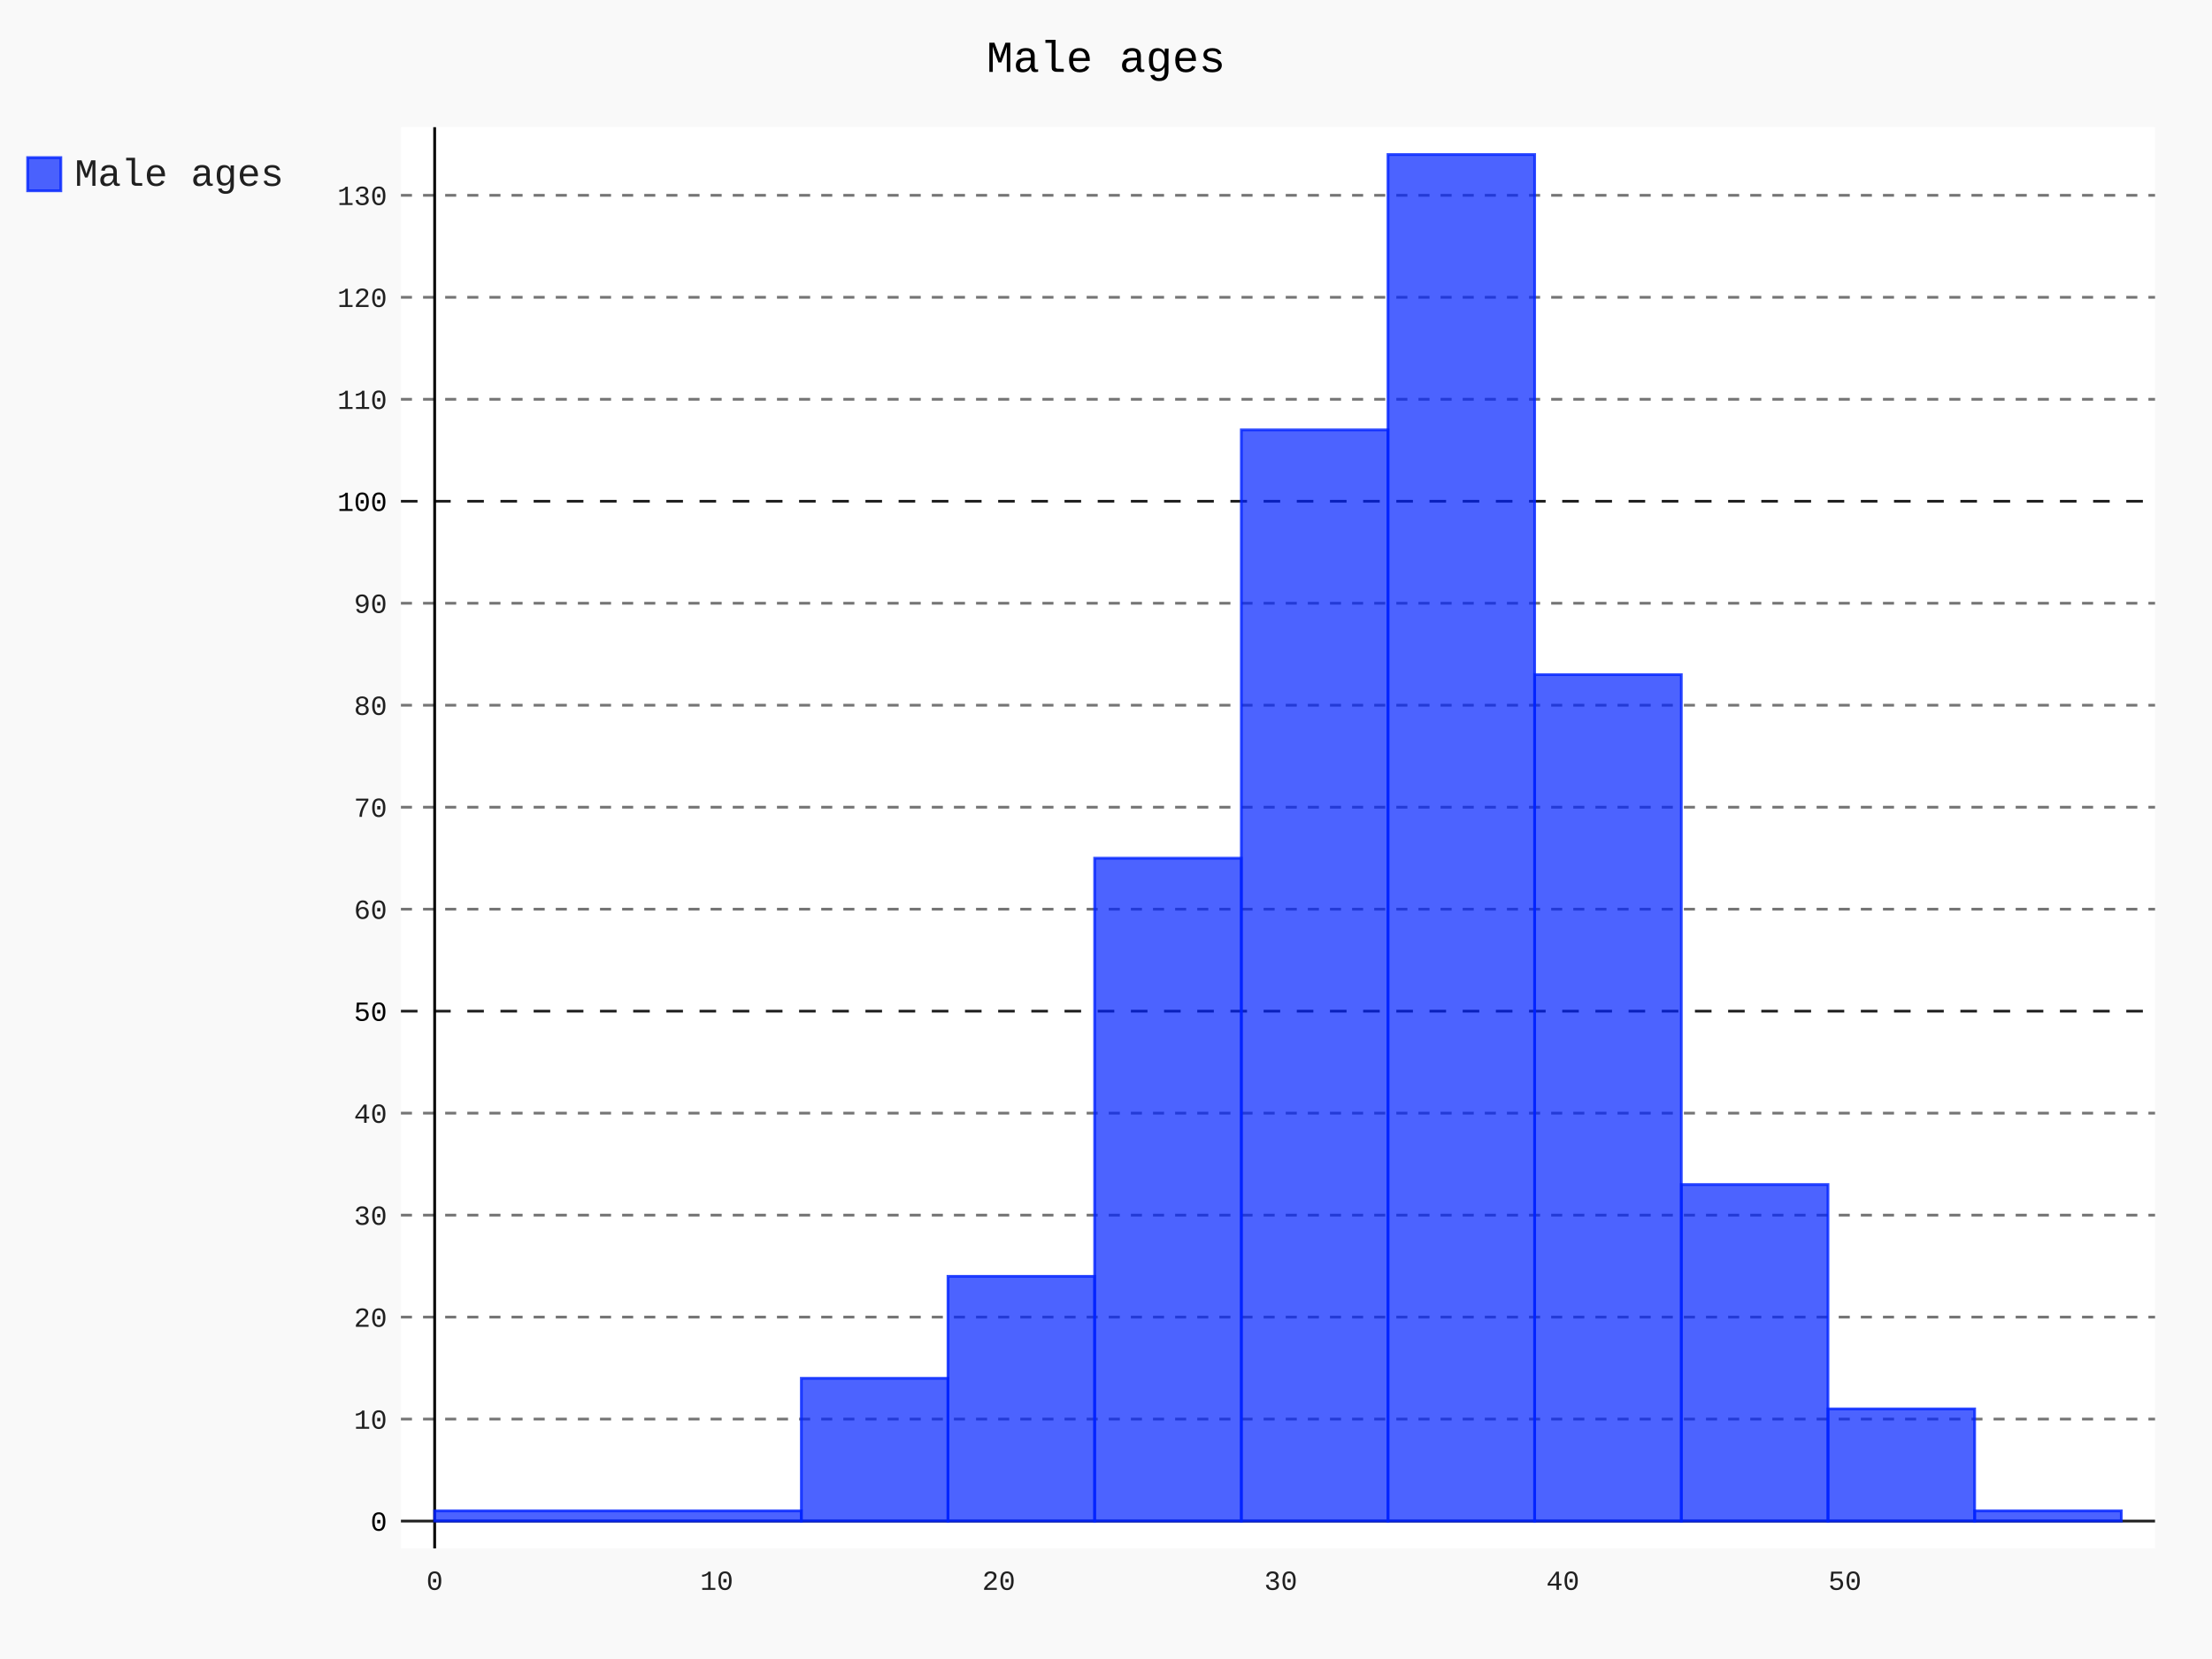
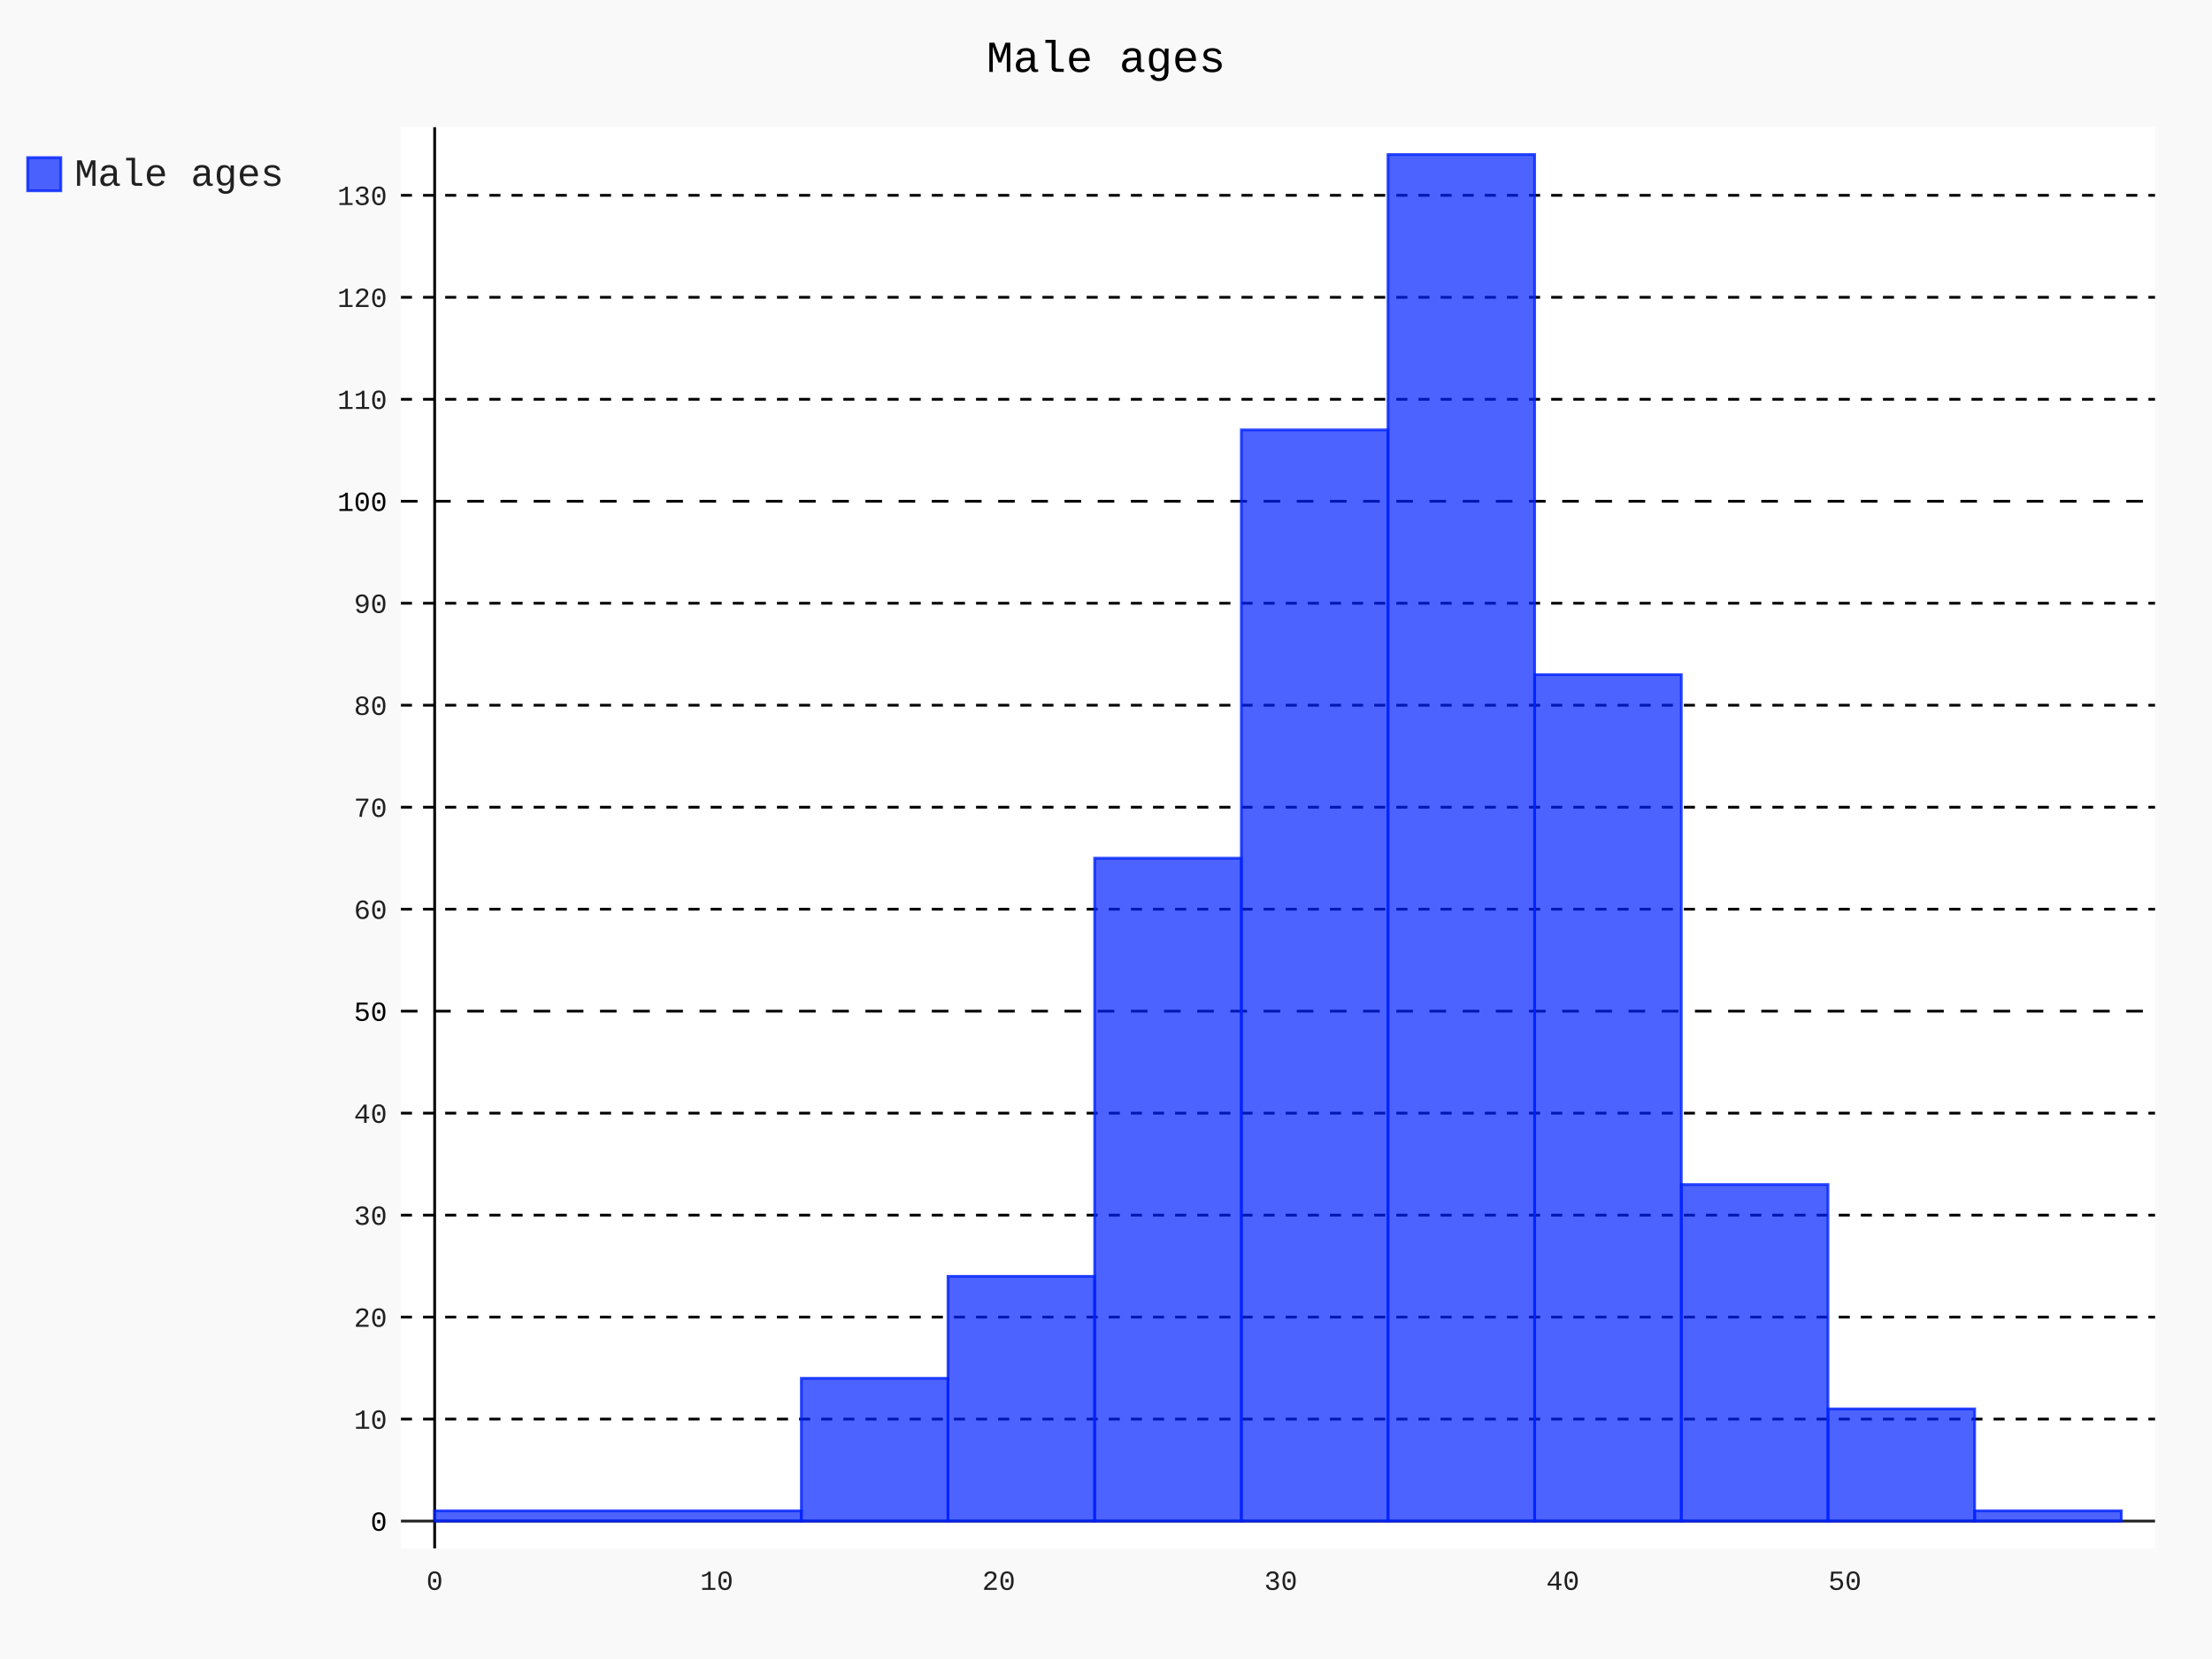
- <svg xmlns="http://www.w3.org/2000/svg" id="chart-afb8029c-ce5f-4a98-b4df-f556bda4cc20" class="pygal-chart" viewBox="0 0 800 600">
+ <svg xmlns="http://www.w3.org/2000/svg" id="chart-a7b88f21-8b27-4c8d-9e3f-b1b7ee079ca6" class="pygal-chart" viewBox="0 0 800 600">
  <defs>
-     <style type="text/css">#chart-afb8029c-ce5f-4a98-b4df-f556bda4cc20{-webkit-user-select:none;-webkit-font-smoothing:antialiased;font-family:Consolas,"Liberation Mono",Menlo,Courier,monospace}#chart-afb8029c-ce5f-4a98-b4df-f556bda4cc20 .title{font-family:Consolas,"Liberation Mono",Menlo,Courier,monospace;font-size:16px}#chart-afb8029c-ce5f-4a98-b4df-f556bda4cc20 .legends .legend text{font-family:Consolas,"Liberation Mono",Menlo,Courier,monospace;font-size:14px}#chart-afb8029c-ce5f-4a98-b4df-f556bda4cc20 .axis text{font-family:Consolas,"Liberation Mono",Menlo,Courier,monospace;font-size:10px}#chart-afb8029c-ce5f-4a98-b4df-f556bda4cc20 .axis text.major{font-family:Consolas,"Liberation Mono",Menlo,Courier,monospace;font-size:10px}#chart-afb8029c-ce5f-4a98-b4df-f556bda4cc20 .text-overlay text.value{font-family:Consolas,"Liberation Mono",Menlo,Courier,monospace;font-size:16px}#chart-afb8029c-ce5f-4a98-b4df-f556bda4cc20 .text-overlay text.label{font-family:Consolas,"Liberation Mono",Menlo,Courier,monospace;font-size:10px}#chart-afb8029c-ce5f-4a98-b4df-f556bda4cc20 .tooltip{font-family:Consolas,"Liberation Mono",Menlo,Courier,monospace;font-size:14px}#chart-afb8029c-ce5f-4a98-b4df-f556bda4cc20 text.no_data{font-family:Consolas,"Liberation Mono",Menlo,Courier,monospace;font-size:64px}
- #chart-afb8029c-ce5f-4a98-b4df-f556bda4cc20{background-color:rgba(249,249,249,1)}#chart-afb8029c-ce5f-4a98-b4df-f556bda4cc20 path,#chart-afb8029c-ce5f-4a98-b4df-f556bda4cc20 line,#chart-afb8029c-ce5f-4a98-b4df-f556bda4cc20 rect,#chart-afb8029c-ce5f-4a98-b4df-f556bda4cc20 circle{-webkit-transition:150ms;-moz-transition:150ms;transition:150ms}#chart-afb8029c-ce5f-4a98-b4df-f556bda4cc20 .graph &gt; .background{fill:rgba(249,249,249,1)}#chart-afb8029c-ce5f-4a98-b4df-f556bda4cc20 .plot &gt; .background{fill:rgba(255,255,255,1)}#chart-afb8029c-ce5f-4a98-b4df-f556bda4cc20 .graph{fill:rgba(0,0,0,.87)}#chart-afb8029c-ce5f-4a98-b4df-f556bda4cc20 text.no_data{fill:rgba(0,0,0,1)}#chart-afb8029c-ce5f-4a98-b4df-f556bda4cc20 .title{fill:rgba(0,0,0,1)}#chart-afb8029c-ce5f-4a98-b4df-f556bda4cc20 .legends .legend text{fill:rgba(0,0,0,.87)}#chart-afb8029c-ce5f-4a98-b4df-f556bda4cc20 .legends .legend:hover text{fill:rgba(0,0,0,1)}#chart-afb8029c-ce5f-4a98-b4df-f556bda4cc20 .axis .line{stroke:rgba(0,0,0,1)}#chart-afb8029c-ce5f-4a98-b4df-f556bda4cc20 .axis .guide.line{stroke:rgba(0,0,0,.54)}#chart-afb8029c-ce5f-4a98-b4df-f556bda4cc20 .axis .major.line{stroke:rgba(0,0,0,.87)}#chart-afb8029c-ce5f-4a98-b4df-f556bda4cc20 .axis text.major{fill:rgba(0,0,0,1)}#chart-afb8029c-ce5f-4a98-b4df-f556bda4cc20 .axis.y .guides:hover .guide.line,#chart-afb8029c-ce5f-4a98-b4df-f556bda4cc20 .line-graph .axis.x .guides:hover .guide.line,#chart-afb8029c-ce5f-4a98-b4df-f556bda4cc20 .stackedline-graph .axis.x .guides:hover .guide.line,#chart-afb8029c-ce5f-4a98-b4df-f556bda4cc20 .xy-graph .axis.x .guides:hover .guide.line{stroke:rgba(0,0,0,1)}#chart-afb8029c-ce5f-4a98-b4df-f556bda4cc20 .axis .guides:hover text{fill:rgba(0,0,0,1)}#chart-afb8029c-ce5f-4a98-b4df-f556bda4cc20 .reactive{fill-opacity:.7;stroke-opacity:.8}#chart-afb8029c-ce5f-4a98-b4df-f556bda4cc20 .ci{stroke:rgba(0,0,0,.87)}#chart-afb8029c-ce5f-4a98-b4df-f556bda4cc20 .reactive.active,#chart-afb8029c-ce5f-4a98-b4df-f556bda4cc20 .active .reactive{fill-opacity:.8;stroke-opacity:.9;stroke-width:4}#chart-afb8029c-ce5f-4a98-b4df-f556bda4cc20 .ci .reactive.active{stroke-width:1.5}#chart-afb8029c-ce5f-4a98-b4df-f556bda4cc20 .series text{fill:rgba(0,0,0,1)}#chart-afb8029c-ce5f-4a98-b4df-f556bda4cc20 .tooltip rect{fill:rgba(255,255,255,1);stroke:rgba(0,0,0,1);-webkit-transition:opacity 150ms;-moz-transition:opacity 150ms;transition:opacity 150ms}#chart-afb8029c-ce5f-4a98-b4df-f556bda4cc20 .tooltip .label{fill:rgba(0,0,0,.87)}#chart-afb8029c-ce5f-4a98-b4df-f556bda4cc20 .tooltip .label{fill:rgba(0,0,0,.87)}#chart-afb8029c-ce5f-4a98-b4df-f556bda4cc20 .tooltip .legend{font-size:.8em;fill:rgba(0,0,0,.54)}#chart-afb8029c-ce5f-4a98-b4df-f556bda4cc20 .tooltip .x_label{font-size:.6em;fill:rgba(0,0,0,1)}#chart-afb8029c-ce5f-4a98-b4df-f556bda4cc20 .tooltip .xlink{font-size:.5em;text-decoration:underline}#chart-afb8029c-ce5f-4a98-b4df-f556bda4cc20 .tooltip .value{font-size:1.5em}#chart-afb8029c-ce5f-4a98-b4df-f556bda4cc20 .bound{font-size:.5em}#chart-afb8029c-ce5f-4a98-b4df-f556bda4cc20 .max-value{font-size:.75em;fill:rgba(0,0,0,.54)}#chart-afb8029c-ce5f-4a98-b4df-f556bda4cc20 .map-element{fill:rgba(255,255,255,1);stroke:rgba(0,0,0,.54) !important}#chart-afb8029c-ce5f-4a98-b4df-f556bda4cc20 .map-element .reactive{fill-opacity:inherit;stroke-opacity:inherit}#chart-afb8029c-ce5f-4a98-b4df-f556bda4cc20 .color-0,#chart-afb8029c-ce5f-4a98-b4df-f556bda4cc20 .color-0 a:visited{stroke:#0022FF;fill:#0022FF}#chart-afb8029c-ce5f-4a98-b4df-f556bda4cc20 .text-overlay .color-0 text{fill:black}
- #chart-afb8029c-ce5f-4a98-b4df-f556bda4cc20 text.no_data{text-anchor:middle}#chart-afb8029c-ce5f-4a98-b4df-f556bda4cc20 .guide.line{fill:none}#chart-afb8029c-ce5f-4a98-b4df-f556bda4cc20 .centered{text-anchor:middle}#chart-afb8029c-ce5f-4a98-b4df-f556bda4cc20 .title{text-anchor:middle}#chart-afb8029c-ce5f-4a98-b4df-f556bda4cc20 .legends .legend text{fill-opacity:1}#chart-afb8029c-ce5f-4a98-b4df-f556bda4cc20 .axis.x text{text-anchor:middle}#chart-afb8029c-ce5f-4a98-b4df-f556bda4cc20 .axis.x:not(.web) text[transform]{text-anchor:start}#chart-afb8029c-ce5f-4a98-b4df-f556bda4cc20 .axis.x:not(.web) text[transform].backwards{text-anchor:end}#chart-afb8029c-ce5f-4a98-b4df-f556bda4cc20 .axis.y text{text-anchor:end}#chart-afb8029c-ce5f-4a98-b4df-f556bda4cc20 .axis.y text[transform].backwards{text-anchor:start}#chart-afb8029c-ce5f-4a98-b4df-f556bda4cc20 .axis.y2 text{text-anchor:start}#chart-afb8029c-ce5f-4a98-b4df-f556bda4cc20 .axis.y2 text[transform].backwards{text-anchor:end}#chart-afb8029c-ce5f-4a98-b4df-f556bda4cc20 .axis .guide.line{stroke-dasharray:4,4}#chart-afb8029c-ce5f-4a98-b4df-f556bda4cc20 .axis .major.guide.line{stroke-dasharray:6,6}#chart-afb8029c-ce5f-4a98-b4df-f556bda4cc20 .horizontal .axis.y .guide.line,#chart-afb8029c-ce5f-4a98-b4df-f556bda4cc20 .horizontal .axis.y2 .guide.line,#chart-afb8029c-ce5f-4a98-b4df-f556bda4cc20 .vertical .axis.x .guide.line{opacity:0}#chart-afb8029c-ce5f-4a98-b4df-f556bda4cc20 .horizontal .axis.always_show .guide.line,#chart-afb8029c-ce5f-4a98-b4df-f556bda4cc20 .vertical .axis.always_show .guide.line{opacity:1 !important}#chart-afb8029c-ce5f-4a98-b4df-f556bda4cc20 .axis.y .guides:hover .guide.line,#chart-afb8029c-ce5f-4a98-b4df-f556bda4cc20 .axis.y2 .guides:hover .guide.line,#chart-afb8029c-ce5f-4a98-b4df-f556bda4cc20 .axis.x .guides:hover .guide.line{opacity:1}#chart-afb8029c-ce5f-4a98-b4df-f556bda4cc20 .axis .guides:hover text{opacity:1}#chart-afb8029c-ce5f-4a98-b4df-f556bda4cc20 .nofill{fill:none}#chart-afb8029c-ce5f-4a98-b4df-f556bda4cc20 .subtle-fill{fill-opacity:.2}#chart-afb8029c-ce5f-4a98-b4df-f556bda4cc20 .dot{stroke-width:1px;fill-opacity:1}#chart-afb8029c-ce5f-4a98-b4df-f556bda4cc20 .dot.active{stroke-width:5px}#chart-afb8029c-ce5f-4a98-b4df-f556bda4cc20 .dot.negative{fill:transparent}#chart-afb8029c-ce5f-4a98-b4df-f556bda4cc20 text,#chart-afb8029c-ce5f-4a98-b4df-f556bda4cc20 tspan{stroke:none !important}#chart-afb8029c-ce5f-4a98-b4df-f556bda4cc20 .series text.active{opacity:1}#chart-afb8029c-ce5f-4a98-b4df-f556bda4cc20 .tooltip rect{fill-opacity:.95;stroke-width:.5}#chart-afb8029c-ce5f-4a98-b4df-f556bda4cc20 .tooltip text{fill-opacity:1}#chart-afb8029c-ce5f-4a98-b4df-f556bda4cc20 .showable{visibility:hidden}#chart-afb8029c-ce5f-4a98-b4df-f556bda4cc20 .showable.shown{visibility:visible}#chart-afb8029c-ce5f-4a98-b4df-f556bda4cc20 .gauge-background{fill:rgba(229,229,229,1);stroke:none}#chart-afb8029c-ce5f-4a98-b4df-f556bda4cc20 .bg-lines{stroke:rgba(249,249,249,1);stroke-width:2px}</style>
+     <style type="text/css">#chart-a7b88f21-8b27-4c8d-9e3f-b1b7ee079ca6{-webkit-user-select:none;-webkit-font-smoothing:antialiased;font-family:Consolas,"Liberation Mono",Menlo,Courier,monospace}#chart-a7b88f21-8b27-4c8d-9e3f-b1b7ee079ca6 .title{font-family:Consolas,"Liberation Mono",Menlo,Courier,monospace;font-size:16px}#chart-a7b88f21-8b27-4c8d-9e3f-b1b7ee079ca6 .legends .legend text{font-family:Consolas,"Liberation Mono",Menlo,Courier,monospace;font-size:14px}#chart-a7b88f21-8b27-4c8d-9e3f-b1b7ee079ca6 .axis text{font-family:Consolas,"Liberation Mono",Menlo,Courier,monospace;font-size:10px}#chart-a7b88f21-8b27-4c8d-9e3f-b1b7ee079ca6 .axis text.major{font-family:Consolas,"Liberation Mono",Menlo,Courier,monospace;font-size:10px}#chart-a7b88f21-8b27-4c8d-9e3f-b1b7ee079ca6 .text-overlay text.value{font-family:Consolas,"Liberation Mono",Menlo,Courier,monospace;font-size:16px}#chart-a7b88f21-8b27-4c8d-9e3f-b1b7ee079ca6 .text-overlay text.label{font-family:Consolas,"Liberation Mono",Menlo,Courier,monospace;font-size:10px}#chart-a7b88f21-8b27-4c8d-9e3f-b1b7ee079ca6 .tooltip{font-family:Consolas,"Liberation Mono",Menlo,Courier,monospace;font-size:14px}#chart-a7b88f21-8b27-4c8d-9e3f-b1b7ee079ca6 text.no_data{font-family:Consolas,"Liberation Mono",Menlo,Courier,monospace;font-size:64px}
+ #chart-a7b88f21-8b27-4c8d-9e3f-b1b7ee079ca6{background-color:rgba(249,249,249,1)}#chart-a7b88f21-8b27-4c8d-9e3f-b1b7ee079ca6 path,#chart-a7b88f21-8b27-4c8d-9e3f-b1b7ee079ca6 line,#chart-a7b88f21-8b27-4c8d-9e3f-b1b7ee079ca6 rect,#chart-a7b88f21-8b27-4c8d-9e3f-b1b7ee079ca6 circle{-webkit-transition:150ms;-moz-transition:150ms;transition:150ms}#chart-a7b88f21-8b27-4c8d-9e3f-b1b7ee079ca6 .graph &gt; .background{fill:rgba(249,249,249,1)}#chart-a7b88f21-8b27-4c8d-9e3f-b1b7ee079ca6 .plot &gt; .background{fill:rgba(255,255,255,1)}#chart-a7b88f21-8b27-4c8d-9e3f-b1b7ee079ca6 .graph{fill:rgba(0,0,0,.87)}#chart-a7b88f21-8b27-4c8d-9e3f-b1b7ee079ca6 text.no_data{fill:rgba(0,0,0,1)}#chart-a7b88f21-8b27-4c8d-9e3f-b1b7ee079ca6 .title{fill:rgba(0,0,0,1)}#chart-a7b88f21-8b27-4c8d-9e3f-b1b7ee079ca6 .legends .legend text{fill:rgba(0,0,0,.87)}#chart-a7b88f21-8b27-4c8d-9e3f-b1b7ee079ca6 .legends .legend:hover text{fill:rgba(0,0,0,1)}#chart-a7b88f21-8b27-4c8d-9e3f-b1b7ee079ca6 .axis .line{stroke:rgba(0,0,0,1)}#chart-a7b88f21-8b27-4c8d-9e3f-b1b7ee079ca6 .axis .guide.line{stroke:rgba(0,0,0,.54)}#chart-a7b88f21-8b27-4c8d-9e3f-b1b7ee079ca6 .axis .major.line{stroke:rgba(0,0,0,.87)}#chart-a7b88f21-8b27-4c8d-9e3f-b1b7ee079ca6 .axis text.major{fill:rgba(0,0,0,1)}#chart-a7b88f21-8b27-4c8d-9e3f-b1b7ee079ca6 .axis.y .guides:hover .guide.line,#chart-a7b88f21-8b27-4c8d-9e3f-b1b7ee079ca6 .line-graph .axis.x .guides:hover .guide.line,#chart-a7b88f21-8b27-4c8d-9e3f-b1b7ee079ca6 .stackedline-graph .axis.x .guides:hover .guide.line,#chart-a7b88f21-8b27-4c8d-9e3f-b1b7ee079ca6 .xy-graph .axis.x .guides:hover .guide.line{stroke:rgba(0,0,0,1)}#chart-a7b88f21-8b27-4c8d-9e3f-b1b7ee079ca6 .axis .guides:hover text{fill:rgba(0,0,0,1)}#chart-a7b88f21-8b27-4c8d-9e3f-b1b7ee079ca6 .reactive{fill-opacity:.7;stroke-opacity:.8;stroke-width:1}#chart-a7b88f21-8b27-4c8d-9e3f-b1b7ee079ca6 .ci{stroke:rgba(0,0,0,.87)}#chart-a7b88f21-8b27-4c8d-9e3f-b1b7ee079ca6 .reactive.active,#chart-a7b88f21-8b27-4c8d-9e3f-b1b7ee079ca6 .active .reactive{fill-opacity:.8;stroke-opacity:.9;stroke-width:4}#chart-a7b88f21-8b27-4c8d-9e3f-b1b7ee079ca6 .ci .reactive.active{stroke-width:1.5}#chart-a7b88f21-8b27-4c8d-9e3f-b1b7ee079ca6 .series text{fill:rgba(0,0,0,1)}#chart-a7b88f21-8b27-4c8d-9e3f-b1b7ee079ca6 .tooltip rect{fill:rgba(255,255,255,1);stroke:rgba(0,0,0,1);-webkit-transition:opacity 150ms;-moz-transition:opacity 150ms;transition:opacity 150ms}#chart-a7b88f21-8b27-4c8d-9e3f-b1b7ee079ca6 .tooltip .label{fill:rgba(0,0,0,.87)}#chart-a7b88f21-8b27-4c8d-9e3f-b1b7ee079ca6 .tooltip .label{fill:rgba(0,0,0,.87)}#chart-a7b88f21-8b27-4c8d-9e3f-b1b7ee079ca6 .tooltip .legend{font-size:.8em;fill:rgba(0,0,0,.54)}#chart-a7b88f21-8b27-4c8d-9e3f-b1b7ee079ca6 .tooltip .x_label{font-size:.6em;fill:rgba(0,0,0,1)}#chart-a7b88f21-8b27-4c8d-9e3f-b1b7ee079ca6 .tooltip .xlink{font-size:.5em;text-decoration:underline}#chart-a7b88f21-8b27-4c8d-9e3f-b1b7ee079ca6 .tooltip .value{font-size:1.5em}#chart-a7b88f21-8b27-4c8d-9e3f-b1b7ee079ca6 .bound{font-size:.5em}#chart-a7b88f21-8b27-4c8d-9e3f-b1b7ee079ca6 .max-value{font-size:.75em;fill:rgba(0,0,0,.54)}#chart-a7b88f21-8b27-4c8d-9e3f-b1b7ee079ca6 .map-element{fill:rgba(255,255,255,1);stroke:rgba(0,0,0,.54) !important}#chart-a7b88f21-8b27-4c8d-9e3f-b1b7ee079ca6 .map-element .reactive{fill-opacity:inherit;stroke-opacity:inherit}#chart-a7b88f21-8b27-4c8d-9e3f-b1b7ee079ca6 .color-0,#chart-a7b88f21-8b27-4c8d-9e3f-b1b7ee079ca6 .color-0 a:visited{stroke:#0022FF;fill:#0022FF}#chart-a7b88f21-8b27-4c8d-9e3f-b1b7ee079ca6 .text-overlay .color-0 text{fill:black}
+ #chart-a7b88f21-8b27-4c8d-9e3f-b1b7ee079ca6 text.no_data{text-anchor:middle}#chart-a7b88f21-8b27-4c8d-9e3f-b1b7ee079ca6 .guide.line{fill:none}#chart-a7b88f21-8b27-4c8d-9e3f-b1b7ee079ca6 .centered{text-anchor:middle}#chart-a7b88f21-8b27-4c8d-9e3f-b1b7ee079ca6 .title{text-anchor:middle}#chart-a7b88f21-8b27-4c8d-9e3f-b1b7ee079ca6 .legends .legend text{fill-opacity:1}#chart-a7b88f21-8b27-4c8d-9e3f-b1b7ee079ca6 .axis.x text{text-anchor:middle}#chart-a7b88f21-8b27-4c8d-9e3f-b1b7ee079ca6 .axis.x:not(.web) text[transform]{text-anchor:start}#chart-a7b88f21-8b27-4c8d-9e3f-b1b7ee079ca6 .axis.x:not(.web) text[transform].backwards{text-anchor:end}#chart-a7b88f21-8b27-4c8d-9e3f-b1b7ee079ca6 .axis.y text{text-anchor:end}#chart-a7b88f21-8b27-4c8d-9e3f-b1b7ee079ca6 .axis.y text[transform].backwards{text-anchor:start}#chart-a7b88f21-8b27-4c8d-9e3f-b1b7ee079ca6 .axis.y2 text{text-anchor:start}#chart-a7b88f21-8b27-4c8d-9e3f-b1b7ee079ca6 .axis.y2 text[transform].backwards{text-anchor:end}#chart-a7b88f21-8b27-4c8d-9e3f-b1b7ee079ca6 .axis .guide.line{stroke-dasharray:4,4;stroke:black}#chart-a7b88f21-8b27-4c8d-9e3f-b1b7ee079ca6 .axis .major.guide.line{stroke-dasharray:6,6;stroke:black}#chart-a7b88f21-8b27-4c8d-9e3f-b1b7ee079ca6 .horizontal .axis.y .guide.line,#chart-a7b88f21-8b27-4c8d-9e3f-b1b7ee079ca6 .horizontal .axis.y2 .guide.line,#chart-a7b88f21-8b27-4c8d-9e3f-b1b7ee079ca6 .vertical .axis.x .guide.line{opacity:0}#chart-a7b88f21-8b27-4c8d-9e3f-b1b7ee079ca6 .horizontal .axis.always_show .guide.line,#chart-a7b88f21-8b27-4c8d-9e3f-b1b7ee079ca6 .vertical .axis.always_show .guide.line{opacity:1 !important}#chart-a7b88f21-8b27-4c8d-9e3f-b1b7ee079ca6 .axis.y .guides:hover .guide.line,#chart-a7b88f21-8b27-4c8d-9e3f-b1b7ee079ca6 .axis.y2 .guides:hover .guide.line,#chart-a7b88f21-8b27-4c8d-9e3f-b1b7ee079ca6 .axis.x .guides:hover .guide.line{opacity:1}#chart-a7b88f21-8b27-4c8d-9e3f-b1b7ee079ca6 .axis .guides:hover text{opacity:1}#chart-a7b88f21-8b27-4c8d-9e3f-b1b7ee079ca6 .nofill{fill:none}#chart-a7b88f21-8b27-4c8d-9e3f-b1b7ee079ca6 .subtle-fill{fill-opacity:.2}#chart-a7b88f21-8b27-4c8d-9e3f-b1b7ee079ca6 .dot{stroke-width:1px;fill-opacity:1;stroke-opacity:1}#chart-a7b88f21-8b27-4c8d-9e3f-b1b7ee079ca6 .dot.active{stroke-width:5px}#chart-a7b88f21-8b27-4c8d-9e3f-b1b7ee079ca6 .dot.negative{fill:transparent}#chart-a7b88f21-8b27-4c8d-9e3f-b1b7ee079ca6 text,#chart-a7b88f21-8b27-4c8d-9e3f-b1b7ee079ca6 tspan{stroke:none !important}#chart-a7b88f21-8b27-4c8d-9e3f-b1b7ee079ca6 .series text.active{opacity:1}#chart-a7b88f21-8b27-4c8d-9e3f-b1b7ee079ca6 .tooltip rect{fill-opacity:.95;stroke-width:.5}#chart-a7b88f21-8b27-4c8d-9e3f-b1b7ee079ca6 .tooltip text{fill-opacity:1}#chart-a7b88f21-8b27-4c8d-9e3f-b1b7ee079ca6 .showable{visibility:hidden}#chart-a7b88f21-8b27-4c8d-9e3f-b1b7ee079ca6 .showable.shown{visibility:visible}#chart-a7b88f21-8b27-4c8d-9e3f-b1b7ee079ca6 .gauge-background{fill:rgba(229,229,229,1);stroke:none}#chart-a7b88f21-8b27-4c8d-9e3f-b1b7ee079ca6 .bg-lines{stroke:rgba(249,249,249,1);stroke-width:2px}</style>
  </defs>
  <g class="graph histogram-graph vertical">
    <rect x="0" y="0" width="800" height="600" class="background" />
    <g transform="translate(145, 46)" class="plot">
      <rect x="0" y="0" width="634.4" height="514" class="background" />
      <g class="axis y always_show">
        <g class="guides">
          <path d="M0 504.115 h634.4" class="axis major line" />
          <text x="-5" y="507.615" class="major">0</text>
        </g>
        <g class="guides">
          <path d="M0 467.232 h634.4" class="guide line" />
          <text x="-5" y="470.732" class="">10</text>
        </g>
        <g class="guides">
          <path d="M0 430.35 h634.4" class="guide line" />
          <text x="-5" y="433.85" class="">20</text>
        </g>
        <g class="guides">
          <path d="M0 393.467 h634.4" class="guide line" />
          <text x="-5" y="396.967" class="">30</text>
        </g>
        <g class="guides">
          <path d="M0 356.584 h634.4" class="guide line" />
          <text x="-5" y="360.084" class="">40</text>
        </g>
        <g class="guides">
          <path d="M0 319.701 h634.4" class="major guide line" />
          <text x="-5" y="323.201" class="major">50</text>
        </g>
        <g class="guides">
          <path d="M0 282.818 h634.4" class="guide line" />
          <text x="-5" y="286.318" class="">60</text>
        </g>
        <g class="guides">
          <path d="M0 245.935 h634.4" class="guide line" />
          <text x="-5" y="249.435" class="">70</text>
        </g>
        <g class="guides">
          <path d="M0 209.052 h634.4" class="guide line" />
          <text x="-5" y="212.552" class="">80</text>
        </g>
        <g class="guides">
          <path d="M0 172.169 h634.4" class="guide line" />
          <text x="-5" y="175.669" class="">90</text>
        </g>
        <g class="guides">
          <path d="M0 135.286 h634.4" class="major guide line" />
          <text x="-5" y="138.786" class="major">100</text>
        </g>
        <g class="guides">
          <path d="M0 98.404 h634.4" class="guide line" />
          <text x="-5" y="101.904" class="">110</text>
        </g>
        <g class="guides">
          <path d="M0 61.521 h634.4" class="guide line" />
          <text x="-5" y="65.021" class="">120</text>
        </g>
        <g class="guides">
          <path d="M0 24.638 h634.4" class="guide line" />
          <text x="-5" y="28.138" class="">130</text>
        </g>
      </g>
      <g class="axis x">
        <g class="guides">
          <path d="M12.2 0 v514" class="axis line" />
          <text x="12.2" y="529.0" class="">0</text>
        </g>
        <g class="guides">
          <path d="M114.207 0 v514" class="guide line" />
          <text x="114.207" y="529.0" class="">10</text>
        </g>
        <g class="guides">
          <path d="M216.213 0 v514" class="guide line" />
          <text x="216.213" y="529.0" class="">20</text>
        </g>
        <g class="guides">
          <path d="M318.22 0 v514" class="guide line" />
          <text x="318.22" y="529.0" class="">30</text>
        </g>
        <g class="guides">
          <path d="M420.227 0 v514" class="guide line" />
          <text x="420.227" y="529.0" class="">40</text>
        </g>
        <g class="guides">
          <path d="M522.233 0 v514" class="guide line" />
          <text x="522.233" y="529.0" class="">50</text>
        </g>
      </g>
      <g class="series serie-0 color-0">
        <g class="histbars">
          <g class="histbar">
            <rect x="12.2" y="500.427" rx="0" ry="0" width="132.609" height="3.688" class="rect reactive tooltip-trigger" />
          </g>
          <g class="histbar">
            <rect x="144.809" y="452.479" rx="0" ry="0" width="53.043" height="51.636" class="rect reactive tooltip-trigger" />
          </g>
          <g class="histbar">
            <rect x="197.852" y="415.596" rx="0" ry="0" width="53.043" height="88.519" class="rect reactive tooltip-trigger" />
          </g>
          <g class="histbar">
            <rect x="250.896" y="264.377" rx="0" ry="0" width="53.043" height="239.739" class="rect reactive tooltip-trigger" />
          </g>
          <g class="histbar">
            <rect x="303.939" y="109.468" rx="0" ry="0" width="53.043" height="394.647" class="rect reactive tooltip-trigger" />
          </g>
          <g class="histbar">
            <rect x="356.983" y="9.885" rx="0" ry="0" width="53.043" height="494.231" class="rect reactive tooltip-trigger" />
          </g>
          <g class="histbar">
            <rect x="410.026" y="197.987" rx="0" ry="0" width="53.043" height="306.128" class="rect reactive tooltip-trigger" />
          </g>
          <g class="histbar">
            <rect x="463.07" y="382.402" rx="0" ry="0" width="53.043" height="121.714" class="rect reactive tooltip-trigger" />
          </g>
          <g class="histbar">
            <rect x="516.113" y="463.544" rx="0" ry="0" width="53.043" height="40.571" class="rect reactive tooltip-trigger" />
          </g>
          <g class="histbar">
            <rect x="569.157" y="500.427" rx="0" ry="0" width="53.043" height="3.688" class="rect reactive tooltip-trigger" />
          </g>
        </g>
      </g>
    </g>
    <g class="titles">
      <text x="400.0" y="26" class="title plot_title">Male ages</text>
    </g>
    <g transform="translate(145, 46)" class="plot overlay">
      <g class="series serie-0 color-0" />
    </g>
    <g transform="translate(145, 46)" class="plot text-overlay">
      <g class="series serie-0 color-0" />
    </g>
    <g transform="translate(145, 46)" class="plot tooltip-overlay">
      <g transform="translate(0 0)" style="opacity: 0" class="tooltip">
        <rect rx="0" ry="0" width="0" height="0" class="tooltip-box" />
        <g class="text" />
      </g>
    </g>
    <g transform="translate(10, 56)" class="legends">
      <g id="activate-serie-0" class="legend reactive activate-serie">
        <rect x="0.0" y="1.0" width="12" height="12" class="color-0 reactive" />
        <text x="17.0" y="11.2">Male ages</text>
      </g>
    </g>
    <g transform="translate(790, 56)" class="legends" />
  </g>
</svg>
